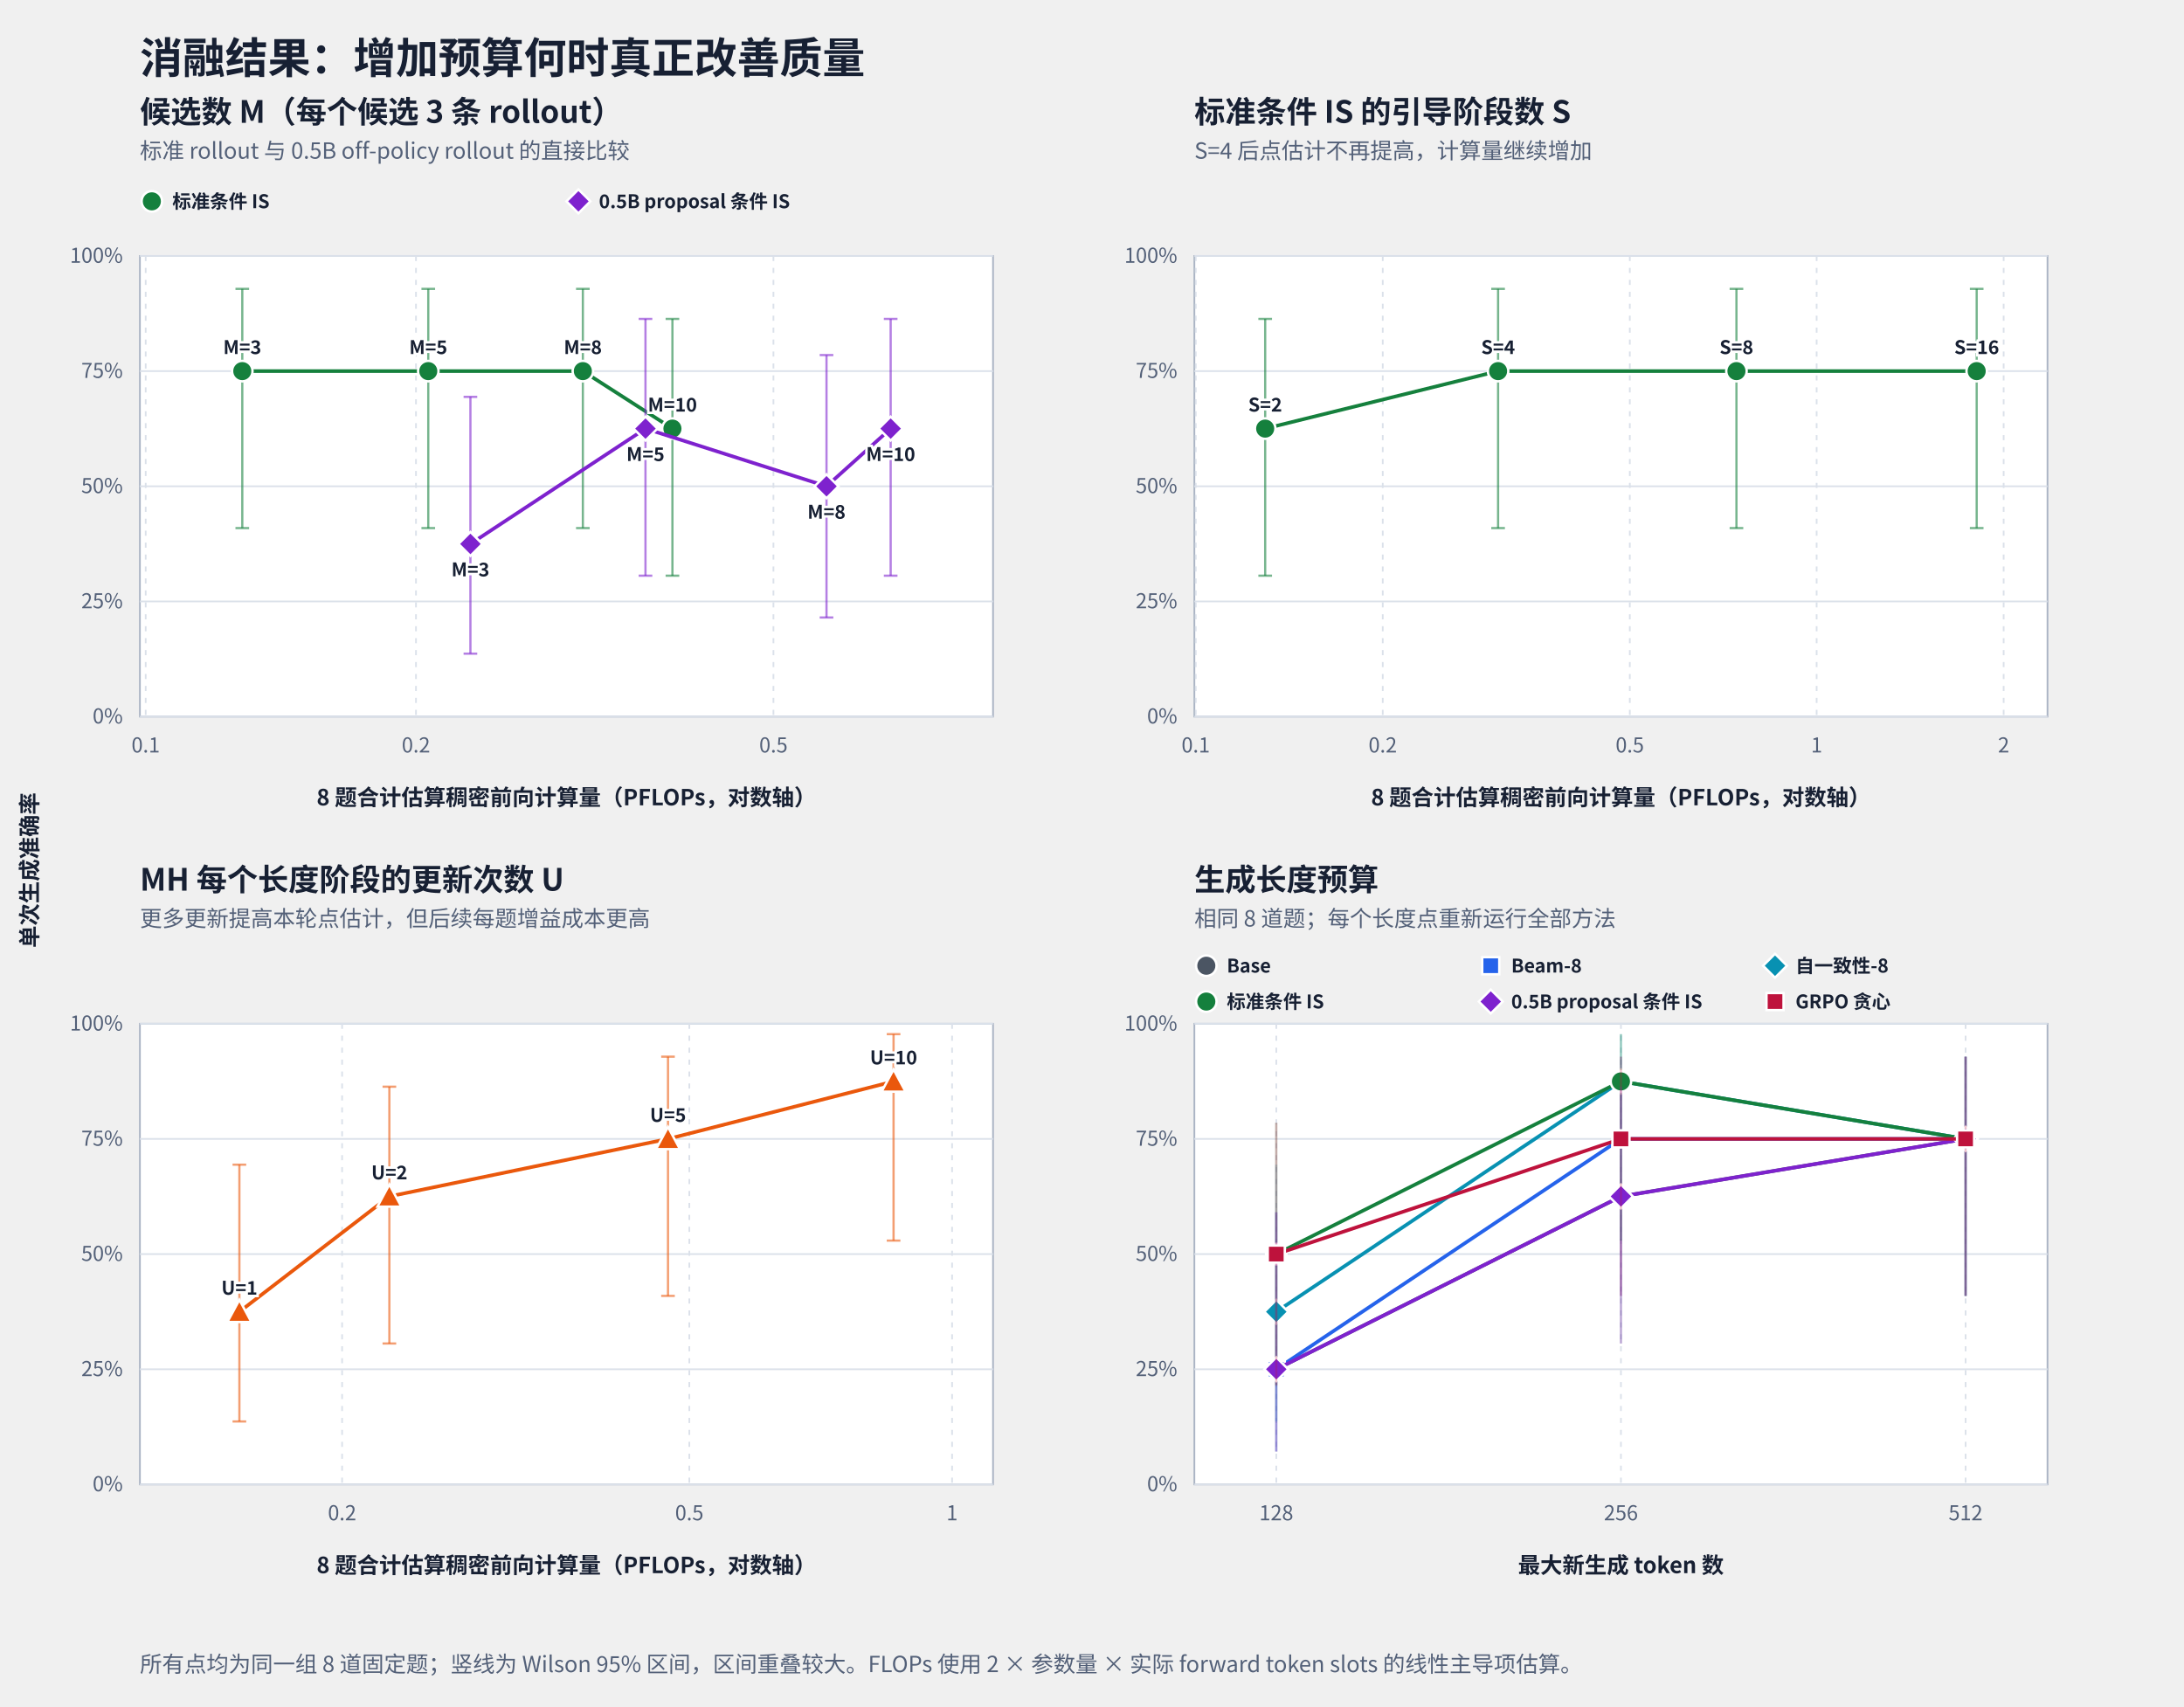
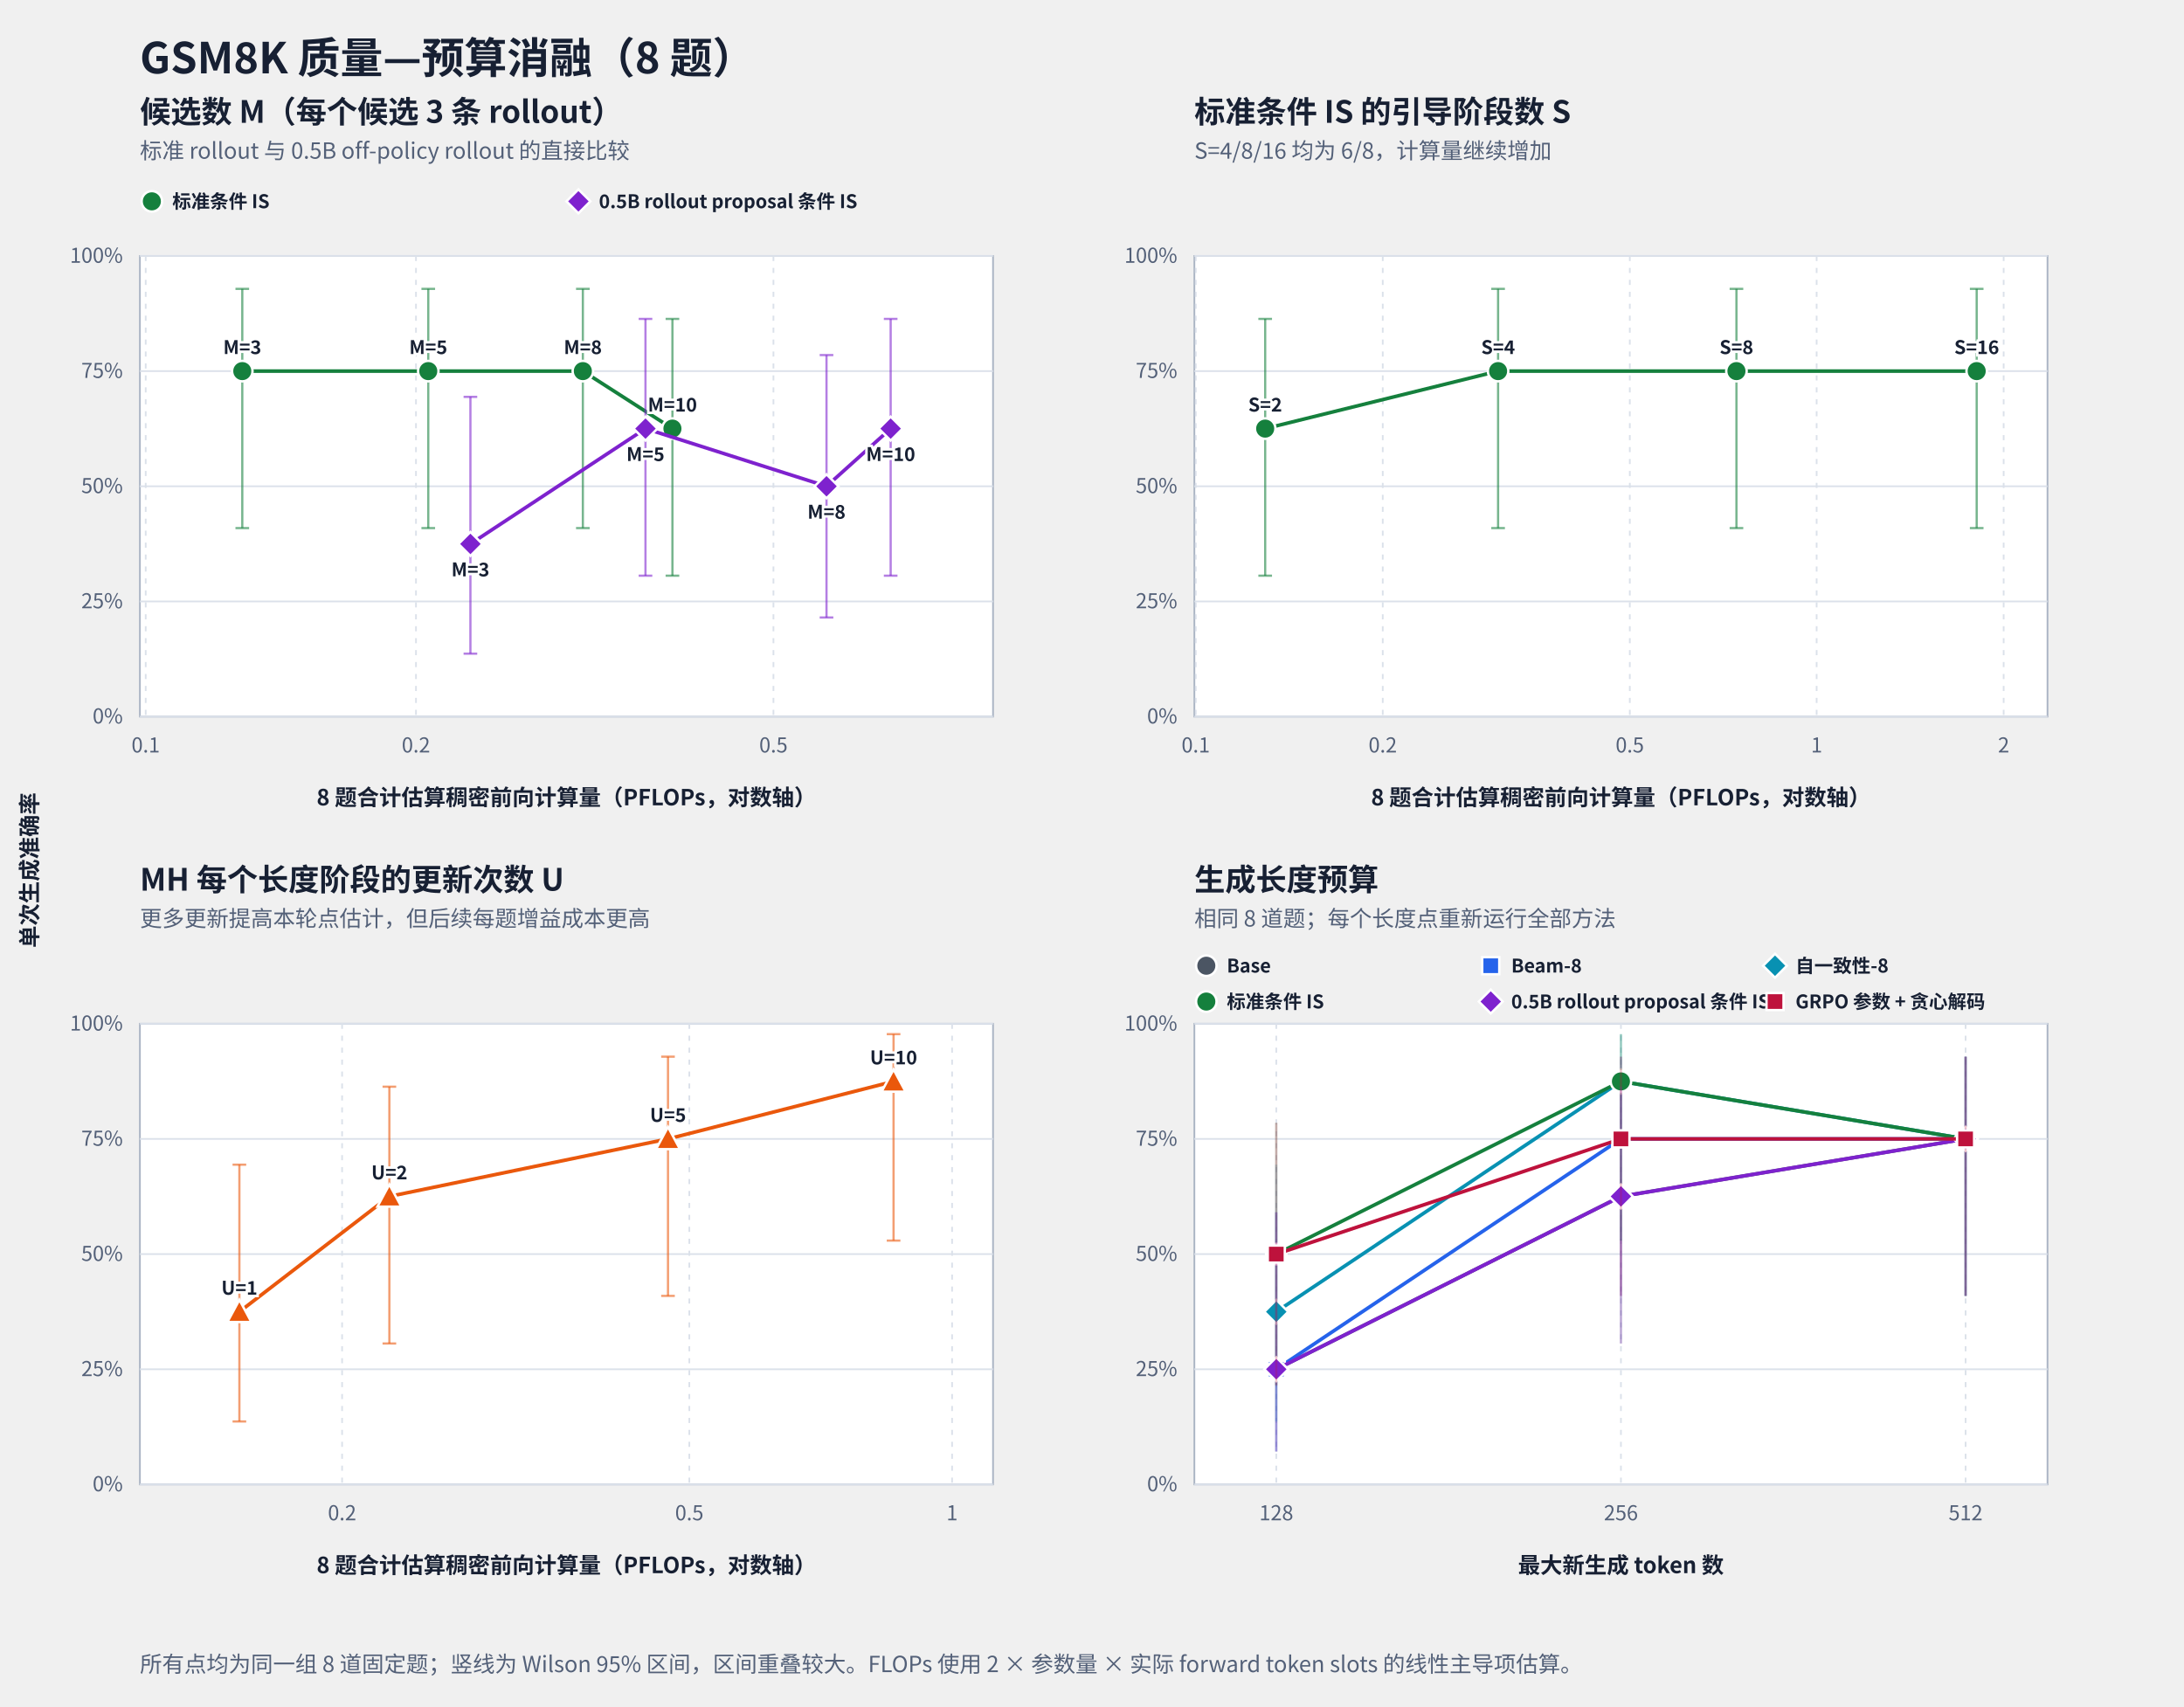
<svg xmlns="http://www.w3.org/2000/svg" width="1280" height="1000" viewBox="0 0 1280 1000" role="img" aria-labelledby="title desc">
  <style>
text { font-family: 'Noto Sans CJK SC', 'Microsoft YaHei', Arial, sans-serif; fill: #172033; }
.title { font-size: 25px; font-weight: 600; }
.panel-title { font-size: 18px; font-weight: 600; }
.panel-subtitle { font-size: 13px; fill: #536078; }
.legend { font-size: 11px; font-weight: 600; }
.frame { fill: #ffffff; stroke: #aab4c4; stroke-width: 1; }
.grid { stroke: #dbe1ea; stroke-width: 1; }
.grid.vertical { stroke-dasharray: 3 4; }
.tick { font-size: 12px; fill: #536078; }
.axis-title { font-size: 13px; font-weight: 600; }
.series { fill: none; stroke-width: 2.1; }
.error { stroke-width: 1.3; opacity: 0.58; }
.error.light { opacity: 0.25; }
.point-label { font-size: 11px; font-weight: 600; paint-order: stroke; stroke: #ffffff; stroke-width: 3px; }
.note { font-size: 13px; fill: #536078; }
</style>
-   <text class="title" x="82" y="43">消融结果：增加预算何时真正改善质量</text>
+   <text class="title" x="82" y="43">GSM8K 质量—预算消融（8 题）</text>
  <text class="panel-title" x="82" y="72">候选数 M（每个候选 3 条 rollout）</text>
  <text class="panel-subtitle" x="82" y="93">标准 rollout 与 0.5B off-policy rollout 的直接比较</text>
  <rect class="frame" x="82" y="150" width="500" height="270" />
  <line class="grid" x1="82" y1="420.0" x2="582" y2="420.0" />
  <text class="tick" x="72" y="424.0" text-anchor="end">0%</text>
  <line class="grid" x1="82" y1="352.5" x2="582" y2="352.5" />
  <text class="tick" x="72" y="356.5" text-anchor="end">25%</text>
  <line class="grid" x1="82" y1="285.0" x2="582" y2="285.0" />
  <text class="tick" x="72" y="289.0" text-anchor="end">50%</text>
  <line class="grid" x1="82" y1="217.5" x2="582" y2="217.5" />
  <text class="tick" x="72" y="221.5" text-anchor="end">75%</text>
  <line class="grid" x1="82" y1="150.0" x2="582" y2="150.0" />
  <text class="tick" x="72" y="154.0" text-anchor="end">100%</text>
  <line class="grid vertical" x1="85.4" y1="150" x2="85.4" y2="420" />
  <text class="tick" x="85.4" y="441" text-anchor="middle">0.1</text>
  <line class="grid vertical" x1="243.8" y1="150" x2="243.8" y2="420" />
  <text class="tick" x="243.8" y="441" text-anchor="middle">0.2</text>
  <line class="grid vertical" x1="453.3" y1="150" x2="453.3" y2="420" />
  <text class="tick" x="453.3" y="441" text-anchor="middle">0.5</text>
  <circle cx="89.0" cy="118.0" r="6" fill="#15803d" stroke="#ffffff" stroke-width="1.4" />
  <text class="legend" x="101.0" y="122.0">标准条件 IS</text>
  <polygon points="339.0,111.0 346.0,118.0 339.0,125.0 332.0,118.0" fill="#7e22ce" stroke="#ffffff" stroke-width="1.4" />
-   <text class="legend" x="351.0" y="122.0">0.5B proposal 条件 IS</text>
+   <text class="legend" x="351.0" y="122.0">0.5B rollout proposal 条件 IS</text>
  <polyline class="series" points="142.0,217.5 251.0,217.5 341.6,217.5 394.1,251.2" stroke="#15803d" />
  <g aria-label="标准条件 IS，M=3，准确率 75.0%，95% 区间 40.9%–92.9%，8 题合计 0.1281 PFLOPs">
    <line class="error" x1="142.0" y1="169.3" x2="142.0" y2="309.5" stroke="#15803d" />
    <line class="error" x1="138.0" y1="169.3" x2="146.0" y2="169.3" stroke="#15803d" />
    <line class="error" x1="138.0" y1="309.5" x2="146.0" y2="309.5" stroke="#15803d" />
    <circle cx="142.0" cy="217.5" r="6" fill="#15803d" stroke="#ffffff" stroke-width="1.4" />
    <text class="point-label" x="142.0" y="207.5" text-anchor="middle">M=3</text>
  </g>
  <g aria-label="标准条件 IS，M=5，准确率 75.0%，95% 区间 40.9%–92.9%，8 题合计 0.2064 PFLOPs">
    <line class="error" x1="251.0" y1="169.3" x2="251.0" y2="309.5" stroke="#15803d" />
    <line class="error" x1="247.0" y1="169.3" x2="255.0" y2="169.3" stroke="#15803d" />
    <line class="error" x1="247.0" y1="309.5" x2="255.0" y2="309.5" stroke="#15803d" />
    <circle cx="251.0" cy="217.5" r="6" fill="#15803d" stroke="#ffffff" stroke-width="1.4" />
    <text class="point-label" x="251.0" y="207.5" text-anchor="middle">M=5</text>
  </g>
  <g aria-label="标准条件 IS，M=8，准确率 75.0%，95% 区间 40.9%–92.9%，8 题合计 0.3068 PFLOPs">
    <line class="error" x1="341.6" y1="169.3" x2="341.6" y2="309.5" stroke="#15803d" />
    <line class="error" x1="337.6" y1="169.3" x2="345.6" y2="169.3" stroke="#15803d" />
    <line class="error" x1="337.6" y1="309.5" x2="345.6" y2="309.5" stroke="#15803d" />
    <circle cx="341.6" cy="217.5" r="6" fill="#15803d" stroke="#ffffff" stroke-width="1.4" />
    <text class="point-label" x="341.6" y="207.5" text-anchor="middle">M=8</text>
  </g>
  <g aria-label="标准条件 IS，M=10，准确率 62.5%，95% 区间 30.6%–86.3%，8 题合计 0.3861 PFLOPs">
    <line class="error" x1="394.1" y1="186.9" x2="394.1" y2="337.4" stroke="#15803d" />
    <line class="error" x1="390.1" y1="186.9" x2="398.1" y2="186.9" stroke="#15803d" />
    <line class="error" x1="390.1" y1="337.4" x2="398.1" y2="337.4" stroke="#15803d" />
    <circle cx="394.1" cy="251.2" r="6" fill="#15803d" stroke="#ffffff" stroke-width="1.4" />
    <text class="point-label" x="394.1" y="241.2" text-anchor="middle">M=10</text>
  </g>
  <polyline class="series" points="275.7,318.8 378.3,251.2 484.4,285.0 522.0,251.2" stroke="#7e22ce" />
-   <g aria-label="0.5B proposal 条件 IS，M=3，准确率 37.5%，95% 区间 13.7%–69.4%，8 题合计 0.2299 PFLOPs">
+   <g aria-label="0.5B rollout proposal 条件 IS，M=3，准确率 37.5%，95% 区间 13.7%–69.4%，8 题合计 0.2299 PFLOPs">
    <line class="error" x1="275.7" y1="232.6" x2="275.7" y2="383.1" stroke="#7e22ce" />
    <line class="error" x1="271.7" y1="232.6" x2="279.7" y2="232.6" stroke="#7e22ce" />
    <line class="error" x1="271.7" y1="383.1" x2="279.7" y2="383.1" stroke="#7e22ce" />
    <polygon points="275.7,311.8 282.7,318.8 275.7,325.8 268.7,318.8" fill="#7e22ce" stroke="#ffffff" stroke-width="1.4" />
    <text class="point-label" x="275.7" y="337.8" text-anchor="middle">M=3</text>
  </g>
-   <g aria-label="0.5B proposal 条件 IS，M=5，准确率 62.5%，95% 区间 30.6%–86.3%，8 题合计 0.3602 PFLOPs">
+   <g aria-label="0.5B rollout proposal 条件 IS，M=5，准确率 62.5%，95% 区间 30.6%–86.3%，8 题合计 0.3602 PFLOPs">
    <line class="error" x1="378.3" y1="186.9" x2="378.3" y2="337.4" stroke="#7e22ce" />
    <line class="error" x1="374.3" y1="186.9" x2="382.3" y2="186.9" stroke="#7e22ce" />
    <line class="error" x1="374.3" y1="337.4" x2="382.3" y2="337.4" stroke="#7e22ce" />
    <polygon points="378.3,244.2 385.3,251.2 378.3,258.2 371.3,251.2" fill="#7e22ce" stroke="#ffffff" stroke-width="1.4" />
    <text class="point-label" x="378.3" y="270.2" text-anchor="middle">M=5</text>
  </g>
-   <g aria-label="0.5B proposal 条件 IS，M=8，准确率 50.0%，95% 区间 21.5%–78.5%，8 题合计 0.5730 PFLOPs">
+   <g aria-label="0.5B rollout proposal 条件 IS，M=8，准确率 50.0%，95% 区间 21.5%–78.5%，8 题合计 0.5730 PFLOPs">
    <line class="error" x1="484.4" y1="208.1" x2="484.4" y2="361.9" stroke="#7e22ce" />
    <line class="error" x1="480.4" y1="208.1" x2="488.4" y2="208.1" stroke="#7e22ce" />
    <line class="error" x1="480.4" y1="361.9" x2="488.4" y2="361.9" stroke="#7e22ce" />
    <polygon points="484.4,278.0 491.4,285.0 484.4,292.0 477.4,285.0" fill="#7e22ce" stroke="#ffffff" stroke-width="1.4" />
    <text class="point-label" x="484.4" y="304.0" text-anchor="middle">M=8</text>
  </g>
-   <g aria-label="0.5B proposal 条件 IS，M=10，准确率 62.5%，95% 区间 30.6%–86.3%，8 题合计 0.6755 PFLOPs">
+   <g aria-label="0.5B rollout proposal 条件 IS，M=10，准确率 62.5%，95% 区间 30.6%–86.3%，8 题合计 0.6755 PFLOPs">
    <line class="error" x1="522.0" y1="186.9" x2="522.0" y2="337.4" stroke="#7e22ce" />
    <line class="error" x1="518.0" y1="186.9" x2="526.0" y2="186.9" stroke="#7e22ce" />
    <line class="error" x1="518.0" y1="337.4" x2="526.0" y2="337.4" stroke="#7e22ce" />
    <polygon points="522.0,244.2 529.0,251.2 522.0,258.2 515.0,251.2" fill="#7e22ce" stroke="#ffffff" stroke-width="1.4" />
    <text class="point-label" x="522.0" y="270.2" text-anchor="middle">M=10</text>
  </g>
  <text class="axis-title" x="332.0" y="472" text-anchor="middle">8 题合计估算稠密前向计算量（PFLOPs，对数轴）</text>
  <text class="panel-title" x="700" y="72">标准条件 IS 的引导阶段数 S</text>
-   <text class="panel-subtitle" x="700" y="93">S=4 后点估计不再提高，计算量继续增加</text>
+   <text class="panel-subtitle" x="700" y="93">S=4/8/16 均为 6/8，计算量继续增加</text>
  <rect class="frame" x="700" y="150" width="500" height="270" />
  <line class="grid" x1="700" y1="420.0" x2="1200" y2="420.0" />
  <text class="tick" x="690" y="424.0" text-anchor="end">0%</text>
  <line class="grid" x1="700" y1="352.5" x2="1200" y2="352.5" />
  <text class="tick" x="690" y="356.5" text-anchor="end">25%</text>
  <line class="grid" x1="700" y1="285.0" x2="1200" y2="285.0" />
  <text class="tick" x="690" y="289.0" text-anchor="end">50%</text>
  <line class="grid" x1="700" y1="217.5" x2="1200" y2="217.5" />
  <text class="tick" x="690" y="221.5" text-anchor="end">75%</text>
  <line class="grid" x1="700" y1="150.0" x2="1200" y2="150.0" />
  <text class="tick" x="690" y="154.0" text-anchor="end">100%</text>
  <line class="grid vertical" x1="700.8" y1="150" x2="700.8" y2="420" />
  <text class="tick" x="700.8" y="441" text-anchor="middle">0.1</text>
  <line class="grid vertical" x1="810.4" y1="150" x2="810.4" y2="420" />
  <text class="tick" x="810.4" y="441" text-anchor="middle">0.2</text>
  <line class="grid vertical" x1="955.2" y1="150" x2="955.2" y2="420" />
  <text class="tick" x="955.2" y="441" text-anchor="middle">0.5</text>
  <line class="grid vertical" x1="1064.7" y1="150" x2="1064.7" y2="420" />
  <text class="tick" x="1064.7" y="441" text-anchor="middle">1</text>
  <line class="grid vertical" x1="1174.3" y1="150" x2="1174.3" y2="420" />
  <text class="tick" x="1174.3" y="441" text-anchor="middle">2</text>
  <polyline class="series" points="741.5,251.2 878.0,217.5 1017.7,217.5 1158.5,217.5" stroke="#15803d" />
  <g aria-label="标准条件 IS，S=2，准确率 62.5%，95% 区间 30.6%–86.3%，8 题合计 0.1293 PFLOPs">
    <line class="error" x1="741.5" y1="186.9" x2="741.5" y2="337.4" stroke="#15803d" />
    <line class="error" x1="737.5" y1="186.9" x2="745.5" y2="186.9" stroke="#15803d" />
    <line class="error" x1="737.5" y1="337.4" x2="745.5" y2="337.4" stroke="#15803d" />
    <circle cx="741.5" cy="251.2" r="6" fill="#15803d" stroke="#ffffff" stroke-width="1.4" />
    <text class="point-label" x="741.5" y="241.2" text-anchor="middle">S=2</text>
  </g>
  <g aria-label="标准条件 IS，S=4，准确率 75.0%，95% 区间 40.9%–92.9%，8 题合计 0.3068 PFLOPs">
    <line class="error" x1="878.0" y1="169.3" x2="878.0" y2="309.5" stroke="#15803d" />
    <line class="error" x1="874.0" y1="169.3" x2="882.0" y2="169.3" stroke="#15803d" />
    <line class="error" x1="874.0" y1="309.5" x2="882.0" y2="309.5" stroke="#15803d" />
    <circle cx="878.0" cy="217.5" r="6" fill="#15803d" stroke="#ffffff" stroke-width="1.4" />
    <text class="point-label" x="878.0" y="207.5" text-anchor="middle">S=4</text>
  </g>
  <g aria-label="标准条件 IS，S=8，准确率 75.0%，95% 区间 40.9%–92.9%，8 题合计 0.7426 PFLOPs">
    <line class="error" x1="1017.7" y1="169.3" x2="1017.7" y2="309.5" stroke="#15803d" />
    <line class="error" x1="1013.7" y1="169.3" x2="1021.7" y2="169.3" stroke="#15803d" />
    <line class="error" x1="1013.7" y1="309.5" x2="1021.7" y2="309.5" stroke="#15803d" />
    <circle cx="1017.7" cy="217.5" r="6" fill="#15803d" stroke="#ffffff" stroke-width="1.4" />
    <text class="point-label" x="1017.7" y="207.5" text-anchor="middle">S=8</text>
  </g>
  <g aria-label="标准条件 IS，S=16，准确率 75.0%，95% 区间 40.9%–92.9%，8 题合计 1.8104 PFLOPs">
    <line class="error" x1="1158.5" y1="169.3" x2="1158.5" y2="309.5" stroke="#15803d" />
    <line class="error" x1="1154.5" y1="169.3" x2="1162.5" y2="169.3" stroke="#15803d" />
    <line class="error" x1="1154.5" y1="309.5" x2="1162.5" y2="309.5" stroke="#15803d" />
    <circle cx="1158.5" cy="217.5" r="6" fill="#15803d" stroke="#ffffff" stroke-width="1.4" />
    <text class="point-label" x="1158.5" y="207.5" text-anchor="middle">S=16</text>
  </g>
  <text class="axis-title" x="950.0" y="472" text-anchor="middle">8 题合计估算稠密前向计算量（PFLOPs，对数轴）</text>
  <text class="panel-title" x="82" y="522">MH 每个长度阶段的更新次数 U</text>
  <text class="panel-subtitle" x="82" y="543">更多更新提高本轮点估计，但后续每题增益成本更高</text>
  <rect class="frame" x="82" y="600" width="500" height="270" />
  <line class="grid" x1="82" y1="870.0" x2="582" y2="870.0" />
  <text class="tick" x="72" y="874.0" text-anchor="end">0%</text>
  <line class="grid" x1="82" y1="802.5" x2="582" y2="802.5" />
  <text class="tick" x="72" y="806.5" text-anchor="end">25%</text>
  <line class="grid" x1="82" y1="735.0" x2="582" y2="735.0" />
  <text class="tick" x="72" y="739.0" text-anchor="end">50%</text>
  <line class="grid" x1="82" y1="667.5" x2="582" y2="667.5" />
  <text class="tick" x="72" y="671.5" text-anchor="end">75%</text>
  <line class="grid" x1="82" y1="600.0" x2="582" y2="600.0" />
  <text class="tick" x="72" y="604.0" text-anchor="end">100%</text>
  <line class="grid vertical" x1="200.5" y1="600" x2="200.5" y2="870" />
  <text class="tick" x="200.5" y="891" text-anchor="middle">0.2</text>
  <line class="grid vertical" x1="404.0" y1="600" x2="404.0" y2="870" />
  <text class="tick" x="404.0" y="891" text-anchor="middle">0.5</text>
  <line class="grid vertical" x1="558.0" y1="600" x2="558.0" y2="870" />
  <text class="tick" x="558.0" y="891" text-anchor="middle">1</text>
  <polyline class="series" points="140.3,768.8 228.2,701.2 391.5,667.5 523.7,633.8" stroke="#ea580c" />
  <g aria-label="幂分布 MH，U=1，准确率 37.5%，95% 区间 13.7%–69.4%，8 题合计 0.1526 PFLOPs">
    <line class="error" x1="140.3" y1="682.6" x2="140.3" y2="833.1" stroke="#ea580c" />
    <line class="error" x1="136.3" y1="682.6" x2="144.3" y2="682.6" stroke="#ea580c" />
    <line class="error" x1="136.3" y1="833.1" x2="144.3" y2="833.1" stroke="#ea580c" />
    <polygon points="140.3,761.8 147.3,774.8 133.3,774.8" fill="#ea580c" stroke="#ffffff" stroke-width="1.4" />
    <text class="point-label" x="140.3" y="758.8" text-anchor="middle">U=1</text>
  </g>
  <g aria-label="幂分布 MH，U=2，准确率 62.5%，95% 区间 30.6%–86.3%，8 题合计 0.2266 PFLOPs">
    <line class="error" x1="228.2" y1="636.9" x2="228.2" y2="787.4" stroke="#ea580c" />
    <line class="error" x1="224.2" y1="636.9" x2="232.2" y2="636.9" stroke="#ea580c" />
    <line class="error" x1="224.2" y1="787.4" x2="232.2" y2="787.4" stroke="#ea580c" />
    <polygon points="228.2,694.2 235.2,707.2 221.2,707.2" fill="#ea580c" stroke="#ffffff" stroke-width="1.4" />
    <text class="point-label" x="228.2" y="691.2" text-anchor="middle">U=2</text>
  </g>
  <g aria-label="幂分布 MH，U=5，准确率 75.0%，95% 区间 40.9%–92.9%，8 题合计 0.4726 PFLOPs">
    <line class="error" x1="391.5" y1="619.3" x2="391.5" y2="759.5" stroke="#ea580c" />
    <line class="error" x1="387.5" y1="619.3" x2="395.5" y2="619.3" stroke="#ea580c" />
    <line class="error" x1="387.5" y1="759.5" x2="395.5" y2="759.5" stroke="#ea580c" />
    <polygon points="391.5,660.5 398.5,673.5 384.5,673.5" fill="#ea580c" stroke="#ffffff" stroke-width="1.4" />
    <text class="point-label" x="391.5" y="657.5" text-anchor="middle">U=5</text>
  </g>
  <g aria-label="幂分布 MH，U=10，准确率 87.5%，95% 区间 52.9%–97.8%，8 题合计 0.8569 PFLOPs">
    <line class="error" x1="523.7" y1="606.1" x2="523.7" y2="727.1" stroke="#ea580c" />
    <line class="error" x1="519.7" y1="606.1" x2="527.7" y2="606.1" stroke="#ea580c" />
    <line class="error" x1="519.7" y1="727.1" x2="527.7" y2="727.1" stroke="#ea580c" />
    <polygon points="523.7,626.8 530.7,639.8 516.7,639.8" fill="#ea580c" stroke="#ffffff" stroke-width="1.4" />
    <text class="point-label" x="523.7" y="623.8" text-anchor="middle">U=10</text>
  </g>
  <text class="axis-title" x="332.0" y="922" text-anchor="middle">8 题合计估算稠密前向计算量（PFLOPs，对数轴）</text>
  <text class="panel-title" x="700" y="522">生成长度预算</text>
  <text class="panel-subtitle" x="700" y="543">相同 8 道题；每个长度点重新运行全部方法</text>
  <rect class="frame" x="700" y="600" width="500" height="270" />
  <line class="grid" x1="700" y1="870.0" x2="1200" y2="870.0" />
  <text class="tick" x="690" y="874.0" text-anchor="end">0%</text>
  <line class="grid" x1="700" y1="802.5" x2="1200" y2="802.5" />
  <text class="tick" x="690" y="806.5" text-anchor="end">25%</text>
  <line class="grid" x1="700" y1="735.0" x2="1200" y2="735.0" />
  <text class="tick" x="690" y="739.0" text-anchor="end">50%</text>
  <line class="grid" x1="700" y1="667.5" x2="1200" y2="667.5" />
  <text class="tick" x="690" y="671.5" text-anchor="end">75%</text>
  <line class="grid" x1="700" y1="600.0" x2="1200" y2="600.0" />
  <text class="tick" x="690" y="604.0" text-anchor="end">100%</text>
  <circle cx="707.0" cy="566.0" r="6" fill="#4b5563" stroke="#ffffff" stroke-width="1.4" />
  <text class="legend" x="719.0" y="570.0">Base</text>
  <rect x="868.7" y="561.0" width="10" height="10" fill="#2563eb" stroke="#ffffff" stroke-width="1.4" />
  <text class="legend" x="885.7" y="570.0">Beam-8</text>
  <polygon points="1040.3,559.0 1047.3,566.0 1040.3,573.0 1033.3,566.0" fill="#0891b2" stroke="#ffffff" stroke-width="1.4" />
  <text class="legend" x="1052.3" y="570.0">自一致性-8</text>
  <circle cx="707.0" cy="587.0" r="6" fill="#15803d" stroke="#ffffff" stroke-width="1.4" />
  <text class="legend" x="719.0" y="591.0">标准条件 IS</text>
  <polygon points="873.7,580.0 880.7,587.0 873.7,594.0 866.7,587.0" fill="#7e22ce" stroke="#ffffff" stroke-width="1.4" />
-   <text class="legend" x="885.7" y="591.0">0.5B proposal 条件 IS</text>
+   <text class="legend" x="885.7" y="591.0">0.5B rollout proposal 条件 IS</text>
  <rect x="1035.3" y="582.0" width="10" height="10" fill="#be123c" stroke="#ffffff" stroke-width="1.4" />
-   <text class="legend" x="1052.3" y="591.0">GRPO 贪心</text>
+   <text class="legend" x="1052.3" y="591.0">GRPO 参数 + 贪心解码</text>
  <line class="grid vertical" x1="748.0" y1="600" x2="748.0" y2="870" />
  <text class="tick" x="748.0" y="891" text-anchor="middle">128</text>
  <line class="grid vertical" x1="950.0" y1="600" x2="950.0" y2="870" />
  <text class="tick" x="950.0" y="891" text-anchor="middle">256</text>
  <line class="grid vertical" x1="1152.0" y1="600" x2="1152.0" y2="870" />
  <text class="tick" x="1152.0" y="891" text-anchor="middle">512</text>
  <polyline class="series" points="748.0,802.5 950.0,701.2 1152.0,667.5" stroke="#4b5563" />
  <g aria-label="Base，最大生成 128 token，准确率 25.0%">
    <line class="error light" x1="748.0" y1="710.5" x2="748.0" y2="850.7" stroke="#4b5563" />
    <circle cx="748.0" cy="802.5" r="6" fill="#4b5563" stroke="#ffffff" stroke-width="1.4" />
  </g>
  <g aria-label="Base，最大生成 256 token，准确率 62.5%">
    <line class="error light" x1="950.0" y1="636.9" x2="950.0" y2="787.4" stroke="#4b5563" />
    <circle cx="950.0" cy="701.2" r="6" fill="#4b5563" stroke="#ffffff" stroke-width="1.4" />
  </g>
  <g aria-label="Base，最大生成 512 token，准确率 75.0%">
    <line class="error light" x1="1152.0" y1="619.3" x2="1152.0" y2="759.5" stroke="#4b5563" />
    <circle cx="1152.0" cy="667.5" r="6" fill="#4b5563" stroke="#ffffff" stroke-width="1.4" />
  </g>
  <polyline class="series" points="748.0,802.5 950.0,667.5 1152.0,667.5" stroke="#2563eb" />
  <g aria-label="Beam-8，最大生成 128 token，准确率 25.0%">
    <line class="error light" x1="748.0" y1="710.5" x2="748.0" y2="850.7" stroke="#2563eb" />
    <rect x="743.0" y="797.5" width="10" height="10" fill="#2563eb" stroke="#ffffff" stroke-width="1.4" />
  </g>
  <g aria-label="Beam-8，最大生成 256 token，准确率 75.0%">
    <line class="error light" x1="950.0" y1="619.3" x2="950.0" y2="759.5" stroke="#2563eb" />
    <rect x="945.0" y="662.5" width="10" height="10" fill="#2563eb" stroke="#ffffff" stroke-width="1.4" />
  </g>
  <g aria-label="Beam-8，最大生成 512 token，准确率 75.0%">
    <line class="error light" x1="1152.0" y1="619.3" x2="1152.0" y2="759.5" stroke="#2563eb" />
    <rect x="1147.0" y="662.5" width="10" height="10" fill="#2563eb" stroke="#ffffff" stroke-width="1.4" />
  </g>
  <polyline class="series" points="748.0,768.8 950.0,633.8 1152.0,667.5" stroke="#0891b2" />
  <g aria-label="自一致性-8，最大生成 128 token，准确率 37.5%">
    <line class="error light" x1="748.0" y1="682.6" x2="748.0" y2="833.1" stroke="#0891b2" />
    <polygon points="748.0,761.8 755.0,768.8 748.0,775.8 741.0,768.8" fill="#0891b2" stroke="#ffffff" stroke-width="1.4" />
  </g>
  <g aria-label="自一致性-8，最大生成 256 token，准确率 87.5%">
    <line class="error light" x1="950.0" y1="606.1" x2="950.0" y2="727.1" stroke="#0891b2" />
    <polygon points="950.0,626.8 957.0,633.8 950.0,640.8 943.0,633.8" fill="#0891b2" stroke="#ffffff" stroke-width="1.4" />
  </g>
  <g aria-label="自一致性-8，最大生成 512 token，准确率 75.0%">
    <line class="error light" x1="1152.0" y1="619.3" x2="1152.0" y2="759.5" stroke="#0891b2" />
    <polygon points="1152.0,660.5 1159.0,667.5 1152.0,674.5 1145.0,667.5" fill="#0891b2" stroke="#ffffff" stroke-width="1.4" />
  </g>
  <polyline class="series" points="748.0,735.0 950.0,633.8 1152.0,667.5" stroke="#15803d" />
  <g aria-label="标准条件 IS，最大生成 128 token，准确率 50.0%">
    <line class="error light" x1="748.0" y1="658.1" x2="748.0" y2="811.9" stroke="#15803d" />
    <circle cx="748.0" cy="735.0" r="6" fill="#15803d" stroke="#ffffff" stroke-width="1.4" />
  </g>
  <g aria-label="标准条件 IS，最大生成 256 token，准确率 87.5%">
    <line class="error light" x1="950.0" y1="606.1" x2="950.0" y2="727.1" stroke="#15803d" />
    <circle cx="950.0" cy="633.8" r="6" fill="#15803d" stroke="#ffffff" stroke-width="1.4" />
  </g>
  <g aria-label="标准条件 IS，最大生成 512 token，准确率 75.0%">
    <line class="error light" x1="1152.0" y1="619.3" x2="1152.0" y2="759.5" stroke="#15803d" />
    <circle cx="1152.0" cy="667.5" r="6" fill="#15803d" stroke="#ffffff" stroke-width="1.4" />
  </g>
  <polyline class="series" points="748.0,802.5 950.0,701.2 1152.0,667.5" stroke="#7e22ce" />
-   <g aria-label="0.5B proposal 条件 IS，最大生成 128 token，准确率 25.0%">
+   <g aria-label="0.5B rollout proposal 条件 IS，最大生成 128 token，准确率 25.0%">
    <line class="error light" x1="748.0" y1="710.5" x2="748.0" y2="850.7" stroke="#7e22ce" />
    <polygon points="748.0,795.5 755.0,802.5 748.0,809.5 741.0,802.5" fill="#7e22ce" stroke="#ffffff" stroke-width="1.4" />
  </g>
-   <g aria-label="0.5B proposal 条件 IS，最大生成 256 token，准确率 62.5%">
+   <g aria-label="0.5B rollout proposal 条件 IS，最大生成 256 token，准确率 62.5%">
    <line class="error light" x1="950.0" y1="636.9" x2="950.0" y2="787.4" stroke="#7e22ce" />
    <polygon points="950.0,694.2 957.0,701.2 950.0,708.2 943.0,701.2" fill="#7e22ce" stroke="#ffffff" stroke-width="1.4" />
  </g>
-   <g aria-label="0.5B proposal 条件 IS，最大生成 512 token，准确率 75.0%">
+   <g aria-label="0.5B rollout proposal 条件 IS，最大生成 512 token，准确率 75.0%">
    <line class="error light" x1="1152.0" y1="619.3" x2="1152.0" y2="759.5" stroke="#7e22ce" />
    <polygon points="1152.0,660.5 1159.0,667.5 1152.0,674.5 1145.0,667.5" fill="#7e22ce" stroke="#ffffff" stroke-width="1.4" />
  </g>
  <polyline class="series" points="748.0,735.0 950.0,667.5 1152.0,667.5" stroke="#be123c" />
-   <g aria-label="GRPO 贪心，最大生成 128 token，准确率 50.0%">
+   <g aria-label="GRPO 参数 + 贪心解码，最大生成 128 token，准确率 50.0%">
    <line class="error light" x1="748.0" y1="658.1" x2="748.0" y2="811.9" stroke="#be123c" />
    <rect x="743.0" y="730.0" width="10" height="10" fill="#be123c" stroke="#ffffff" stroke-width="1.4" />
  </g>
-   <g aria-label="GRPO 贪心，最大生成 256 token，准确率 75.0%">
+   <g aria-label="GRPO 参数 + 贪心解码，最大生成 256 token，准确率 75.0%">
    <line class="error light" x1="950.0" y1="619.3" x2="950.0" y2="759.5" stroke="#be123c" />
    <rect x="945.0" y="662.5" width="10" height="10" fill="#be123c" stroke="#ffffff" stroke-width="1.4" />
  </g>
-   <g aria-label="GRPO 贪心，最大生成 512 token，准确率 75.0%">
+   <g aria-label="GRPO 参数 + 贪心解码，最大生成 512 token，准确率 75.0%">
    <line class="error light" x1="1152.0" y1="619.3" x2="1152.0" y2="759.5" stroke="#be123c" />
    <rect x="1147.0" y="662.5" width="10" height="10" fill="#be123c" stroke="#ffffff" stroke-width="1.4" />
  </g>
  <text class="axis-title" x="950.0" y="922" text-anchor="middle">最大新生成 token 数</text>
  <text class="axis-title" x="22" y="510" text-anchor="middle" transform="rotate(-90 22 510)">单次生成准确率</text>
  <text class="note" x="82" y="980">所有点均为同一组 8 道固定题；竖线为 Wilson 95% 区间，区间重叠较大。FLOPs 使用 2 × 参数量 × 实际 forward token slots 的线性主导项估算。</text>
</svg>
